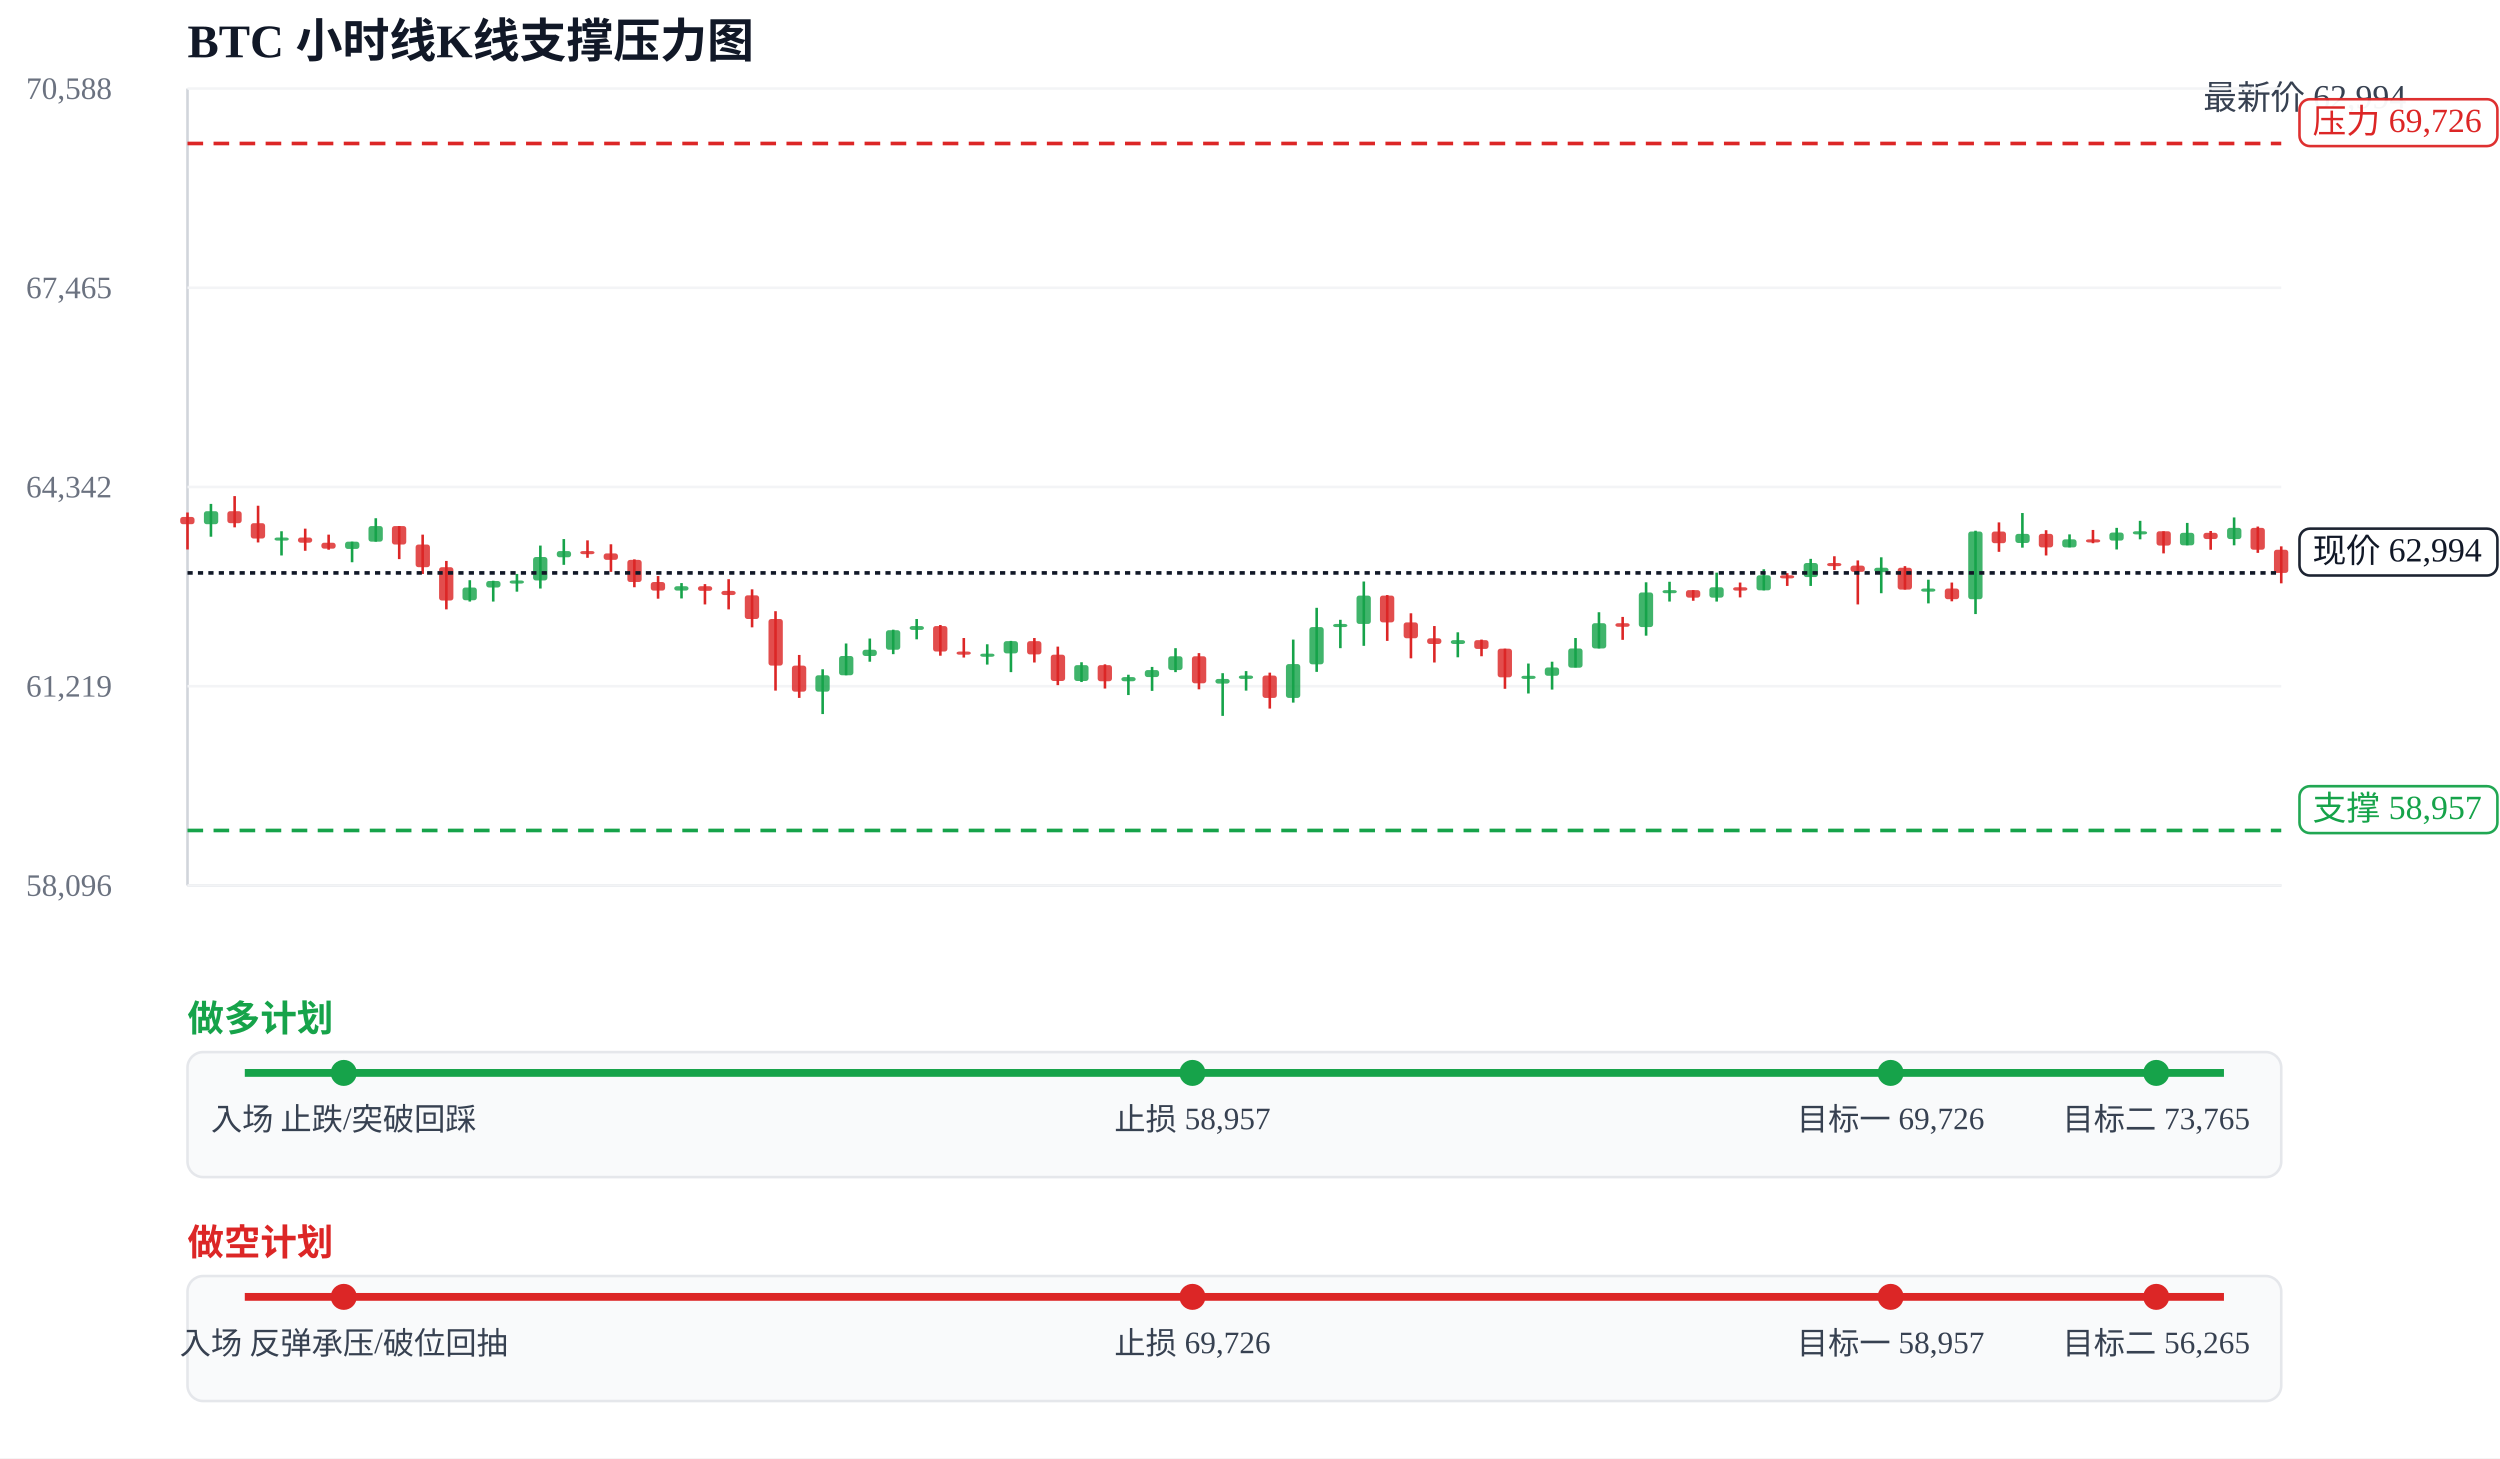
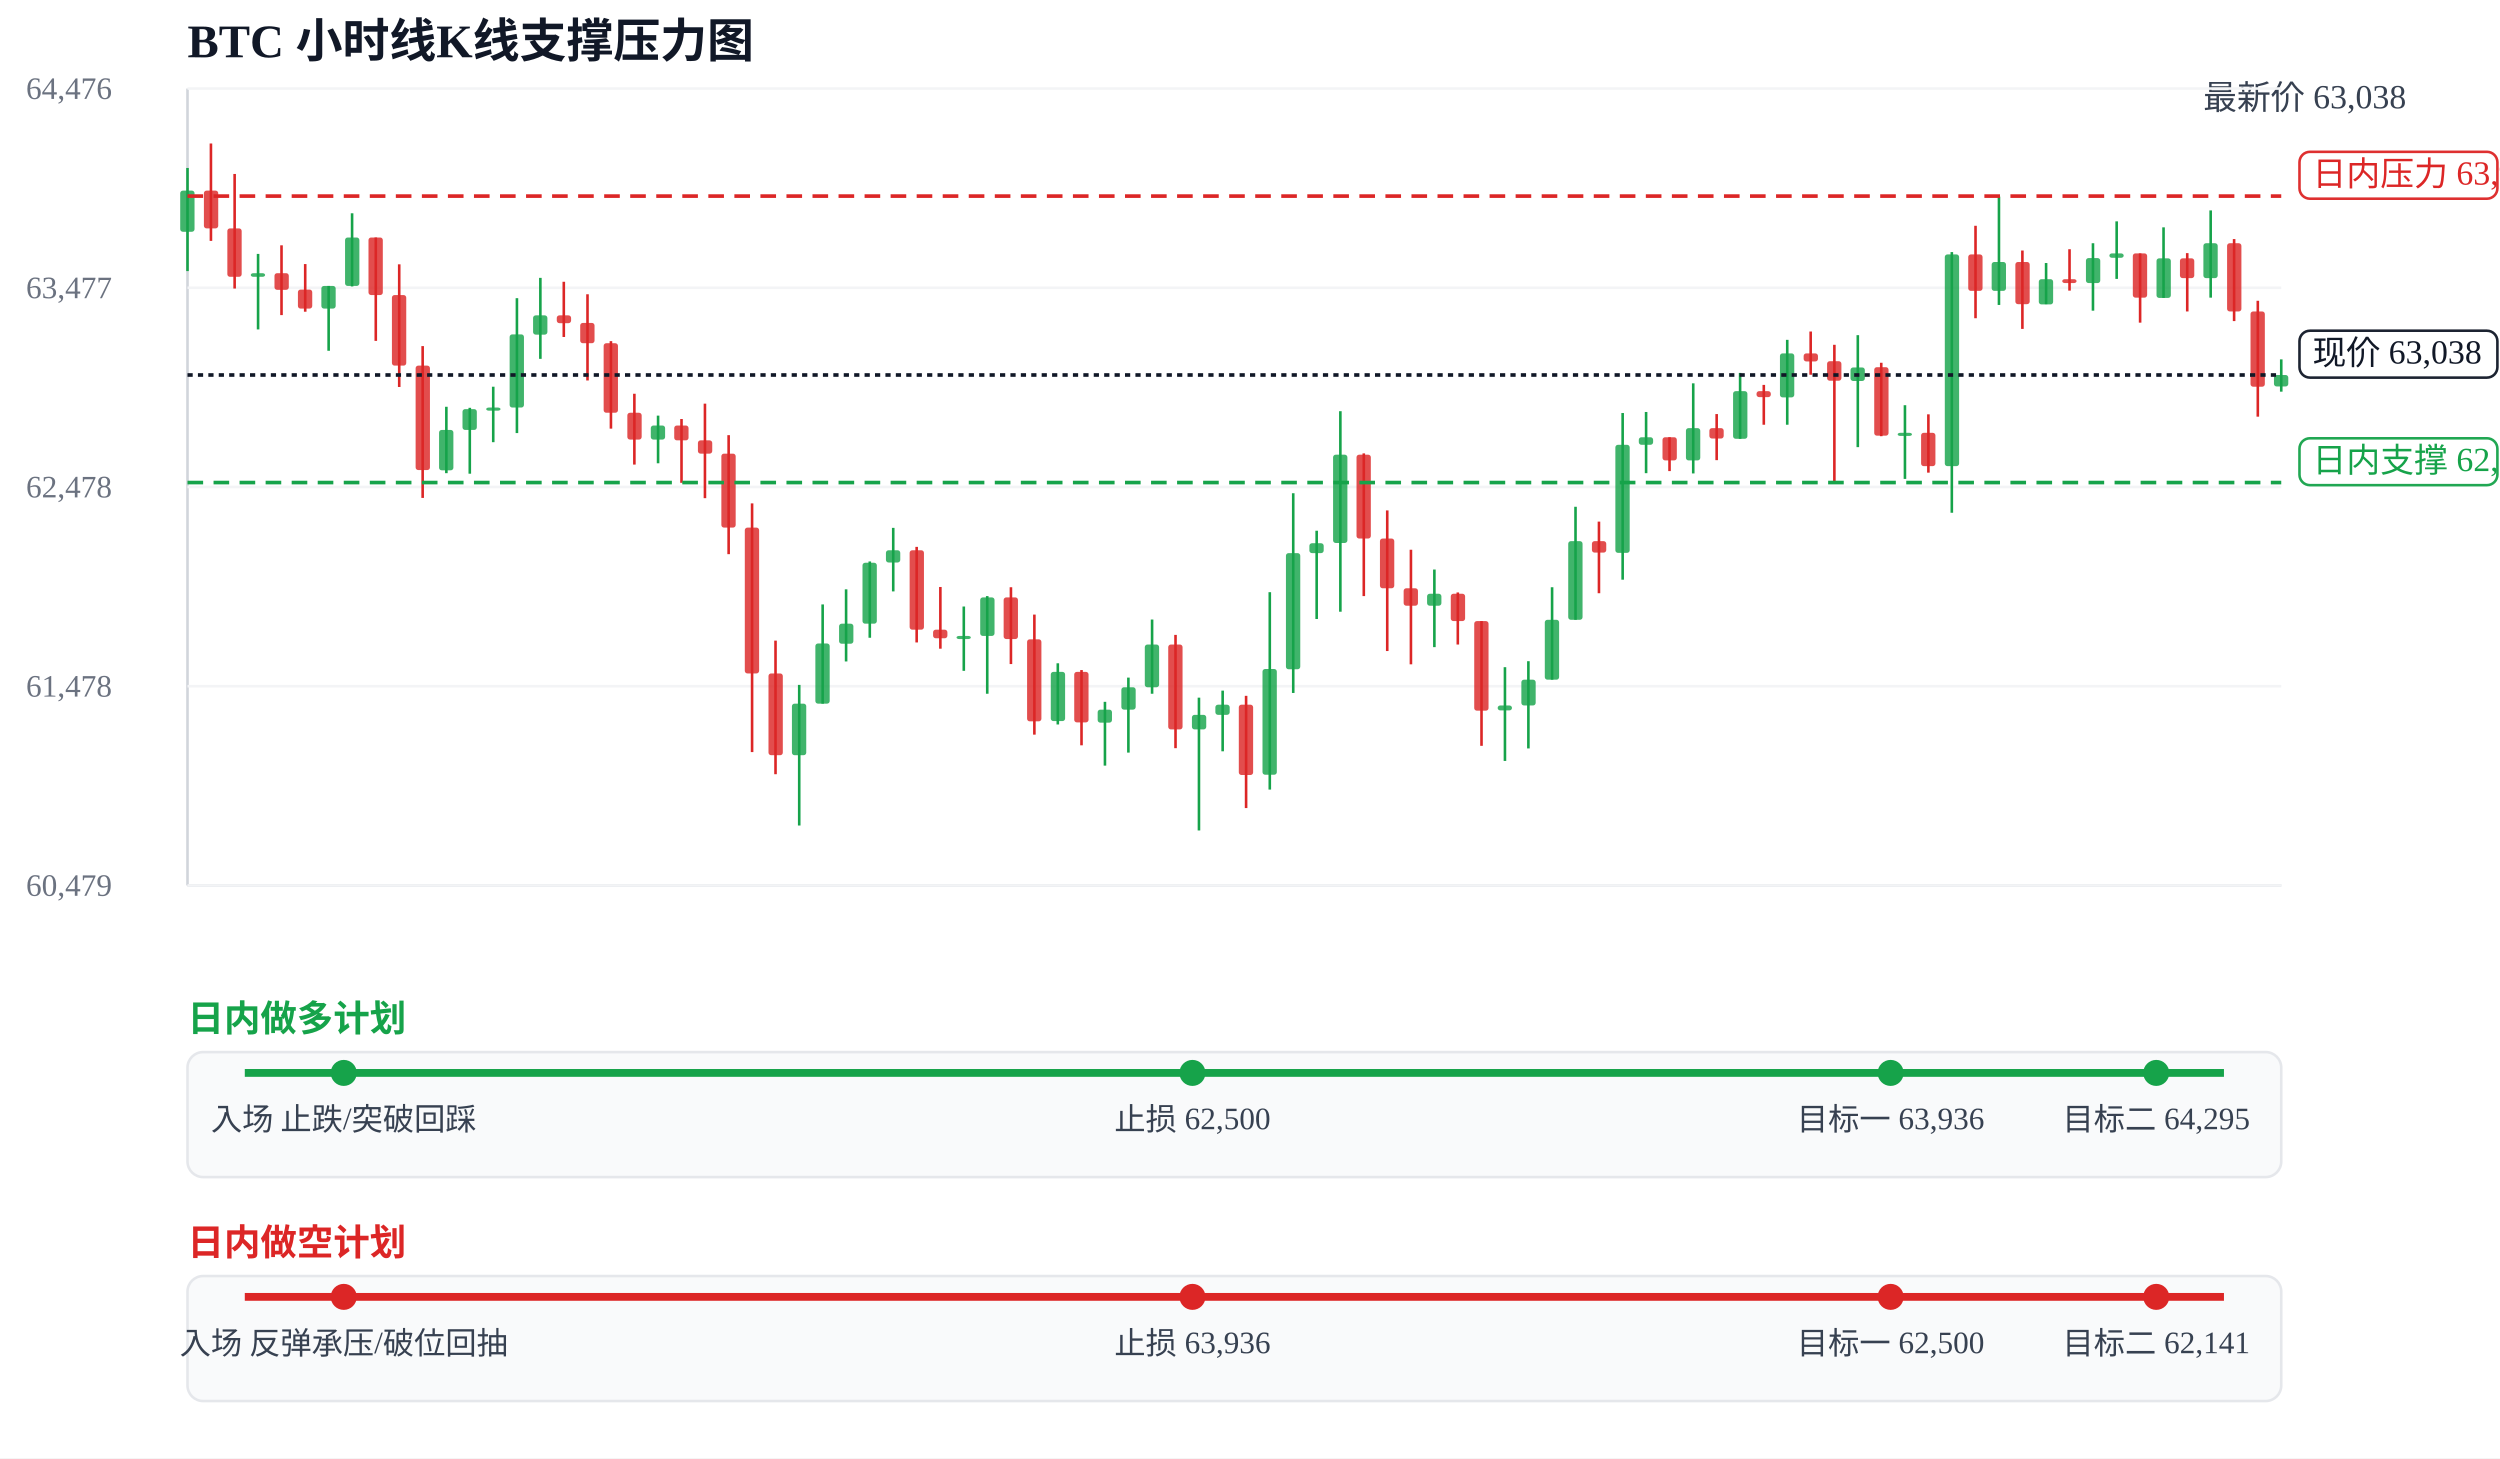
<svg xmlns="http://www.w3.org/2000/svg" width="960" height="560" viewBox="0 0 960 560">
  <rect width="100%" height="100%" fill="#ffffff" />
  <text x="72" y="22" fill="#111827" font-size="18" font-weight="700">BTC 小时线K线支撑压力图</text>
-   <text x="846" y="42" fill="#374151" font-size="13">最新价 62,994</text>
+   <text x="846" y="42" fill="#374151" font-size="13">最新价 63,038</text>
  <line x1="72" y1="34" x2="72" y2="340" stroke="#d1d5db" />
  <line x1="72" y1="340" x2="876" y2="340" stroke="#d1d5db" />
  <line x1="72" y1="340.0" x2="876" y2="340.0" stroke="#f3f4f6" />
-   <text x="10" y="344.0" fill="#6b7280" font-size="12">58,096</text>
+   <text x="10" y="344.0" fill="#6b7280" font-size="12">60,479</text>
  <line x1="72" y1="263.5" x2="876" y2="263.5" stroke="#f3f4f6" />
-   <text x="10" y="267.5" fill="#6b7280" font-size="12">61,219</text>
+   <text x="10" y="267.5" fill="#6b7280" font-size="12">61,478</text>
  <line x1="72" y1="187.0" x2="876" y2="187.0" stroke="#f3f4f6" />
-   <text x="10" y="191.0" fill="#6b7280" font-size="12">64,342</text>
+   <text x="10" y="191.0" fill="#6b7280" font-size="12">62,478</text>
  <line x1="72" y1="110.5" x2="876" y2="110.5" stroke="#f3f4f6" />
-   <text x="10" y="114.5" fill="#6b7280" font-size="12">67,465</text>
+   <text x="10" y="114.5" fill="#6b7280" font-size="12">63,477</text>
  <line x1="72" y1="34.0" x2="876" y2="34.0" stroke="#f3f4f6" />
-   <text x="10" y="38.0" fill="#6b7280" font-size="12">70,588</text>
-   <line x1="72.0" y1="196.8" x2="72.0" y2="211.0" stroke="#dc2626" stroke-width="1" />
-   <rect x="69.2" y="198.5" width="5.5" height="2.8" fill="#dc2626" opacity="0.82" rx="1" />
-   <line x1="81.0" y1="193.5" x2="81.0" y2="206.1" stroke="#16a34a" stroke-width="1" />
-   <rect x="78.3" y="196.3" width="5.5" height="5.0" fill="#16a34a" opacity="0.82" rx="1" />
-   <line x1="90.1" y1="190.5" x2="90.1" y2="202.5" stroke="#dc2626" stroke-width="1" />
-   <rect x="87.3" y="196.3" width="5.5" height="4.6" fill="#dc2626" opacity="0.82" rx="1" />
-   <line x1="99.1" y1="194.2" x2="99.1" y2="208.3" stroke="#dc2626" stroke-width="1" />
-   <rect x="96.3" y="200.9" width="5.5" height="5.9" fill="#dc2626" opacity="0.82" rx="1" />
-   <line x1="108.1" y1="204.0" x2="108.1" y2="213.3" stroke="#16a34a" stroke-width="1" />
-   <rect x="105.4" y="206.4" width="5.5" height="1.2" fill="#16a34a" opacity="0.82" rx="1" />
-   <line x1="117.2" y1="203.0" x2="117.2" y2="211.5" stroke="#dc2626" stroke-width="1" />
-   <rect x="114.4" y="206.4" width="5.5" height="2.0" fill="#dc2626" opacity="0.82" rx="1" />
-   <line x1="126.2" y1="205.3" x2="126.2" y2="211.1" stroke="#dc2626" stroke-width="1" />
-   <rect x="123.4" y="208.4" width="5.5" height="2.3" fill="#dc2626" opacity="0.82" rx="1" />
-   <line x1="135.2" y1="208.0" x2="135.2" y2="215.9" stroke="#16a34a" stroke-width="1" />
-   <rect x="132.5" y="208.0" width="5.5" height="2.8" fill="#16a34a" opacity="0.82" rx="1" />
-   <line x1="144.3" y1="199.0" x2="144.3" y2="208.0" stroke="#16a34a" stroke-width="1" />
-   <rect x="141.5" y="202.0" width="5.5" height="6.0" fill="#16a34a" opacity="0.82" rx="1" />
-   <line x1="153.3" y1="202.0" x2="153.3" y2="214.7" stroke="#dc2626" stroke-width="1" />
-   <rect x="150.5" y="202.0" width="5.5" height="7.1" fill="#dc2626" opacity="0.82" rx="1" />
-   <line x1="162.3" y1="205.3" x2="162.3" y2="220.4" stroke="#dc2626" stroke-width="1" />
-   <rect x="159.6" y="209.1" width="5.5" height="8.7" fill="#dc2626" opacity="0.82" rx="1" />
-   <line x1="171.4" y1="215.4" x2="171.4" y2="234.0" stroke="#dc2626" stroke-width="1" />
-   <rect x="168.6" y="217.8" width="5.5" height="12.8" fill="#dc2626" opacity="0.82" rx="1" />
-   <line x1="180.4" y1="222.8" x2="180.4" y2="231.0" stroke="#16a34a" stroke-width="1" />
-   <rect x="177.6" y="225.6" width="5.5" height="4.9" fill="#16a34a" opacity="0.82" rx="1" />
-   <line x1="189.4" y1="223.0" x2="189.4" y2="231.0" stroke="#16a34a" stroke-width="1" />
-   <rect x="186.7" y="223.1" width="5.5" height="2.5" fill="#16a34a" opacity="0.82" rx="1" />
-   <line x1="198.5" y1="220.4" x2="198.5" y2="227.2" stroke="#16a34a" stroke-width="1" />
-   <rect x="195.7" y="222.9" width="5.5" height="1.2" fill="#16a34a" opacity="0.82" rx="1" />
-   <line x1="207.5" y1="209.5" x2="207.5" y2="226.0" stroke="#16a34a" stroke-width="1" />
-   <rect x="204.7" y="213.9" width="5.5" height="9.0" fill="#16a34a" opacity="0.82" rx="1" />
-   <line x1="216.5" y1="207.0" x2="216.5" y2="216.9" stroke="#16a34a" stroke-width="1" />
-   <rect x="213.8" y="211.6" width="5.5" height="2.4" fill="#16a34a" opacity="0.82" rx="1" />
-   <line x1="225.6" y1="207.5" x2="225.6" y2="214.2" stroke="#dc2626" stroke-width="1" />
-   <rect x="222.8" y="211.6" width="5.5" height="1.2" fill="#dc2626" opacity="0.82" rx="1" />
-   <line x1="234.6" y1="209.0" x2="234.6" y2="219.6" stroke="#dc2626" stroke-width="1" />
-   <rect x="231.8" y="212.5" width="5.5" height="2.5" fill="#dc2626" opacity="0.82" rx="1" />
-   <line x1="243.6" y1="214.8" x2="243.6" y2="225.5" stroke="#dc2626" stroke-width="1" />
-   <rect x="240.9" y="215.0" width="5.5" height="8.5" fill="#dc2626" opacity="0.82" rx="1" />
-   <line x1="252.7" y1="221.2" x2="252.7" y2="229.9" stroke="#dc2626" stroke-width="1" />
-   <rect x="249.9" y="223.5" width="5.5" height="3.3" fill="#dc2626" opacity="0.82" rx="1" />
-   <line x1="261.7" y1="223.9" x2="261.7" y2="229.8" stroke="#16a34a" stroke-width="1" />
-   <rect x="258.9" y="225.1" width="5.5" height="1.7" fill="#16a34a" opacity="0.82" rx="1" />
-   <line x1="270.7" y1="224.3" x2="270.7" y2="232.1" stroke="#dc2626" stroke-width="1" />
-   <rect x="268.0" y="225.1" width="5.5" height="1.8" fill="#dc2626" opacity="0.82" rx="1" />
-   <line x1="279.8" y1="222.4" x2="279.8" y2="234.0" stroke="#dc2626" stroke-width="1" />
-   <rect x="277.0" y="226.9" width="5.5" height="1.6" fill="#dc2626" opacity="0.82" rx="1" />
-   <line x1="288.8" y1="226.3" x2="288.8" y2="240.9" stroke="#dc2626" stroke-width="1" />
-   <rect x="286.0" y="228.6" width="5.5" height="9.1" fill="#dc2626" opacity="0.82" rx="1" />
-   <line x1="297.8" y1="234.7" x2="297.8" y2="265.2" stroke="#dc2626" stroke-width="1" />
-   <rect x="295.1" y="237.7" width="5.5" height="17.9" fill="#dc2626" opacity="0.82" rx="1" />
-   <line x1="306.9" y1="251.5" x2="306.9" y2="268.0" stroke="#dc2626" stroke-width="1" />
-   <rect x="304.1" y="255.6" width="5.5" height="10.0" fill="#dc2626" opacity="0.82" rx="1" />
-   <line x1="315.9" y1="257.0" x2="315.9" y2="274.2" stroke="#16a34a" stroke-width="1" />
-   <rect x="313.1" y="259.3" width="5.5" height="6.3" fill="#16a34a" opacity="0.82" rx="1" />
-   <line x1="324.9" y1="247.1" x2="324.9" y2="259.3" stroke="#16a34a" stroke-width="1" />
-   <rect x="322.2" y="251.9" width="5.5" height="7.4" fill="#16a34a" opacity="0.82" rx="1" />
-   <line x1="334.0" y1="245.2" x2="334.0" y2="254.1" stroke="#16a34a" stroke-width="1" />
-   <rect x="331.2" y="249.5" width="5.5" height="2.4" fill="#16a34a" opacity="0.82" rx="1" />
-   <line x1="343.0" y1="241.8" x2="343.0" y2="251.2" stroke="#16a34a" stroke-width="1" />
-   <rect x="340.2" y="242.0" width="5.5" height="7.5" fill="#16a34a" opacity="0.82" rx="1" />
-   <line x1="352.0" y1="237.7" x2="352.0" y2="245.5" stroke="#16a34a" stroke-width="1" />
-   <rect x="349.3" y="240.4" width="5.5" height="1.5" fill="#16a34a" opacity="0.82" rx="1" />
-   <line x1="361.1" y1="240.0" x2="361.1" y2="251.8" stroke="#dc2626" stroke-width="1" />
-   <rect x="358.3" y="240.4" width="5.5" height="9.8" fill="#dc2626" opacity="0.82" rx="1" />
-   <line x1="370.1" y1="245.0" x2="370.1" y2="252.5" stroke="#dc2626" stroke-width="1" />
-   <rect x="367.3" y="250.2" width="5.5" height="1.2" fill="#dc2626" opacity="0.82" rx="1" />
-   <line x1="379.1" y1="247.4" x2="379.1" y2="255.2" stroke="#16a34a" stroke-width="1" />
-   <rect x="376.4" y="251.0" width="5.5" height="1.2" fill="#16a34a" opacity="0.82" rx="1" />
-   <line x1="388.2" y1="246.1" x2="388.2" y2="258.1" stroke="#16a34a" stroke-width="1" />
-   <rect x="385.4" y="246.2" width="5.5" height="4.7" fill="#16a34a" opacity="0.82" rx="1" />
-   <line x1="397.2" y1="245.0" x2="397.2" y2="254.4" stroke="#dc2626" stroke-width="1" />
-   <rect x="394.4" y="246.2" width="5.5" height="5.1" fill="#dc2626" opacity="0.82" rx="1" />
-   <line x1="406.2" y1="248.3" x2="406.2" y2="263.1" stroke="#dc2626" stroke-width="1" />
-   <rect x="403.5" y="251.4" width="5.5" height="10.1" fill="#dc2626" opacity="0.82" rx="1" />
-   <line x1="415.3" y1="254.3" x2="415.3" y2="261.9" stroke="#16a34a" stroke-width="1" />
-   <rect x="412.5" y="255.4" width="5.5" height="6.1" fill="#16a34a" opacity="0.82" rx="1" />
-   <line x1="424.3" y1="255.1" x2="424.3" y2="264.4" stroke="#dc2626" stroke-width="1" />
-   <rect x="421.5" y="255.4" width="5.5" height="6.2" fill="#dc2626" opacity="0.82" rx="1" />
-   <line x1="433.3" y1="259.1" x2="433.3" y2="266.9" stroke="#16a34a" stroke-width="1" />
-   <rect x="430.6" y="260.0" width="5.5" height="1.6" fill="#16a34a" opacity="0.82" rx="1" />
-   <line x1="442.4" y1="256.1" x2="442.4" y2="265.3" stroke="#16a34a" stroke-width="1" />
-   <rect x="439.6" y="257.3" width="5.5" height="2.7" fill="#16a34a" opacity="0.82" rx="1" />
-   <line x1="451.4" y1="248.9" x2="451.4" y2="258.1" stroke="#16a34a" stroke-width="1" />
-   <rect x="448.6" y="252.0" width="5.5" height="5.3" fill="#16a34a" opacity="0.82" rx="1" />
-   <line x1="460.4" y1="250.8" x2="460.4" y2="264.7" stroke="#dc2626" stroke-width="1" />
-   <rect x="457.7" y="252.0" width="5.5" height="10.4" fill="#dc2626" opacity="0.82" rx="1" />
-   <line x1="469.5" y1="258.5" x2="469.5" y2="274.9" stroke="#16a34a" stroke-width="1" />
-   <rect x="466.7" y="260.7" width="5.5" height="1.8" fill="#16a34a" opacity="0.82" rx="1" />
-   <line x1="478.5" y1="257.7" x2="478.5" y2="265.2" stroke="#16a34a" stroke-width="1" />
-   <rect x="475.7" y="259.4" width="5.5" height="1.3" fill="#16a34a" opacity="0.82" rx="1" />
-   <line x1="487.6" y1="258.3" x2="487.6" y2="272.1" stroke="#dc2626" stroke-width="1" />
-   <rect x="484.8" y="259.4" width="5.5" height="8.6" fill="#dc2626" opacity="0.82" rx="1" />
-   <line x1="496.6" y1="245.6" x2="496.6" y2="269.8" stroke="#16a34a" stroke-width="1" />
-   <rect x="493.8" y="255.0" width="5.5" height="13.0" fill="#16a34a" opacity="0.82" rx="1" />
-   <line x1="505.6" y1="233.4" x2="505.6" y2="258.0" stroke="#16a34a" stroke-width="1" />
-   <rect x="502.8" y="240.8" width="5.5" height="14.3" fill="#16a34a" opacity="0.82" rx="1" />
-   <line x1="514.7" y1="238.0" x2="514.7" y2="248.9" stroke="#16a34a" stroke-width="1" />
-   <rect x="511.9" y="239.6" width="5.5" height="1.2" fill="#16a34a" opacity="0.82" rx="1" />
-   <line x1="523.7" y1="223.3" x2="523.7" y2="248.0" stroke="#16a34a" stroke-width="1" />
-   <rect x="520.9" y="228.7" width="5.5" height="10.9" fill="#16a34a" opacity="0.82" rx="1" />
-   <line x1="532.7" y1="228.5" x2="532.7" y2="246.1" stroke="#dc2626" stroke-width="1" />
-   <rect x="529.9" y="228.7" width="5.5" height="10.3" fill="#dc2626" opacity="0.82" rx="1" />
-   <line x1="541.8" y1="235.5" x2="541.8" y2="252.8" stroke="#dc2626" stroke-width="1" />
-   <rect x="539.0" y="239.0" width="5.5" height="6.1" fill="#dc2626" opacity="0.82" rx="1" />
-   <line x1="550.8" y1="240.4" x2="550.8" y2="254.4" stroke="#dc2626" stroke-width="1" />
-   <rect x="548.0" y="245.1" width="5.5" height="2.2" fill="#dc2626" opacity="0.82" rx="1" />
-   <line x1="559.8" y1="242.8" x2="559.8" y2="252.4" stroke="#16a34a" stroke-width="1" />
-   <rect x="557.1" y="245.8" width="5.5" height="1.5" fill="#16a34a" opacity="0.82" rx="1" />
-   <line x1="568.9" y1="245.6" x2="568.9" y2="252.0" stroke="#dc2626" stroke-width="1" />
-   <rect x="566.1" y="245.8" width="5.5" height="3.4" fill="#dc2626" opacity="0.82" rx="1" />
-   <line x1="577.9" y1="249.1" x2="577.9" y2="264.5" stroke="#dc2626" stroke-width="1" />
-   <rect x="575.1" y="249.1" width="5.5" height="11.0" fill="#dc2626" opacity="0.82" rx="1" />
-   <line x1="586.9" y1="254.8" x2="586.9" y2="266.3" stroke="#16a34a" stroke-width="1" />
-   <rect x="584.2" y="259.5" width="5.5" height="1.2" fill="#16a34a" opacity="0.82" rx="1" />
-   <line x1="596.0" y1="254.1" x2="596.0" y2="264.8" stroke="#16a34a" stroke-width="1" />
-   <rect x="593.2" y="256.3" width="5.5" height="3.2" fill="#16a34a" opacity="0.82" rx="1" />
-   <line x1="605.0" y1="245.0" x2="605.0" y2="256.3" stroke="#16a34a" stroke-width="1" />
-   <rect x="602.2" y="249.0" width="5.5" height="7.4" fill="#16a34a" opacity="0.82" rx="1" />
-   <line x1="614.0" y1="235.1" x2="614.0" y2="249.0" stroke="#16a34a" stroke-width="1" />
-   <rect x="611.3" y="239.3" width="5.5" height="9.7" fill="#16a34a" opacity="0.82" rx="1" />
-   <line x1="623.1" y1="236.9" x2="623.1" y2="245.7" stroke="#dc2626" stroke-width="1" />
-   <rect x="620.3" y="239.3" width="5.5" height="1.4" fill="#dc2626" opacity="0.82" rx="1" />
-   <line x1="632.1" y1="223.6" x2="632.1" y2="244.1" stroke="#16a34a" stroke-width="1" />
-   <rect x="629.3" y="227.5" width="5.5" height="13.3" fill="#16a34a" opacity="0.82" rx="1" />
-   <line x1="641.1" y1="223.4" x2="641.1" y2="231.0" stroke="#16a34a" stroke-width="1" />
-   <rect x="638.4" y="226.6" width="5.5" height="1.2" fill="#16a34a" opacity="0.82" rx="1" />
-   <line x1="650.2" y1="226.6" x2="650.2" y2="230.7" stroke="#dc2626" stroke-width="1" />
-   <rect x="647.4" y="226.6" width="5.5" height="2.9" fill="#dc2626" opacity="0.82" rx="1" />
-   <line x1="659.2" y1="219.9" x2="659.2" y2="231.0" stroke="#16a34a" stroke-width="1" />
-   <rect x="656.4" y="225.5" width="5.5" height="4.0" fill="#16a34a" opacity="0.82" rx="1" />
-   <line x1="668.2" y1="223.7" x2="668.2" y2="229.4" stroke="#dc2626" stroke-width="1" />
-   <rect x="665.5" y="225.5" width="5.5" height="1.3" fill="#dc2626" opacity="0.82" rx="1" />
-   <line x1="677.3" y1="218.6" x2="677.3" y2="226.7" stroke="#16a34a" stroke-width="1" />
-   <rect x="674.5" y="220.9" width="5.5" height="5.8" fill="#16a34a" opacity="0.82" rx="1" />
-   <line x1="686.3" y1="220.1" x2="686.3" y2="225.0" stroke="#dc2626" stroke-width="1" />
-   <rect x="683.5" y="220.9" width="5.5" height="1.2" fill="#dc2626" opacity="0.82" rx="1" />
-   <line x1="695.3" y1="214.6" x2="695.3" y2="225.0" stroke="#16a34a" stroke-width="1" />
-   <rect x="692.6" y="216.2" width="5.5" height="5.4" fill="#16a34a" opacity="0.82" rx="1" />
-   <line x1="704.4" y1="213.6" x2="704.4" y2="218.9" stroke="#dc2626" stroke-width="1" />
-   <rect x="701.6" y="216.2" width="5.5" height="1.2" fill="#dc2626" opacity="0.82" rx="1" />
-   <line x1="713.4" y1="215.2" x2="713.4" y2="232.1" stroke="#dc2626" stroke-width="1" />
-   <rect x="710.6" y="217.2" width="5.5" height="2.4" fill="#dc2626" opacity="0.82" rx="1" />
-   <line x1="722.4" y1="214.0" x2="722.4" y2="227.8" stroke="#16a34a" stroke-width="1" />
-   <rect x="719.7" y="218.0" width="5.5" height="1.7" fill="#16a34a" opacity="0.82" rx="1" />
-   <line x1="731.5" y1="217.4" x2="731.5" y2="226.4" stroke="#dc2626" stroke-width="1" />
-   <rect x="728.7" y="218.0" width="5.5" height="8.4" fill="#dc2626" opacity="0.82" rx="1" />
-   <line x1="740.5" y1="222.6" x2="740.5" y2="231.7" stroke="#16a34a" stroke-width="1" />
-   <rect x="737.7" y="226.0" width="5.5" height="1.2" fill="#16a34a" opacity="0.82" rx="1" />
-   <line x1="749.5" y1="223.7" x2="749.5" y2="230.9" stroke="#dc2626" stroke-width="1" />
-   <rect x="746.8" y="226.0" width="5.5" height="4.1" fill="#dc2626" opacity="0.82" rx="1" />
-   <line x1="758.6" y1="203.8" x2="758.6" y2="235.8" stroke="#16a34a" stroke-width="1" />
-   <rect x="755.8" y="204.1" width="5.5" height="26.0" fill="#16a34a" opacity="0.82" rx="1" />
-   <line x1="767.6" y1="200.6" x2="767.6" y2="211.9" stroke="#dc2626" stroke-width="1" />
-   <rect x="764.8" y="204.1" width="5.5" height="4.5" fill="#dc2626" opacity="0.82" rx="1" />
-   <line x1="776.6" y1="197.0" x2="776.6" y2="210.3" stroke="#16a34a" stroke-width="1" />
-   <rect x="773.9" y="205.0" width="5.5" height="3.5" fill="#16a34a" opacity="0.82" rx="1" />
-   <line x1="785.7" y1="203.6" x2="785.7" y2="213.3" stroke="#dc2626" stroke-width="1" />
-   <rect x="782.9" y="205.0" width="5.5" height="5.2" fill="#dc2626" opacity="0.82" rx="1" />
-   <line x1="794.7" y1="205.2" x2="794.7" y2="210.2" stroke="#16a34a" stroke-width="1" />
-   <rect x="791.9" y="207.1" width="5.5" height="3.1" fill="#16a34a" opacity="0.82" rx="1" />
-   <line x1="803.7" y1="203.5" x2="803.7" y2="208.6" stroke="#dc2626" stroke-width="1" />
-   <rect x="801.0" y="207.1" width="5.5" height="1.2" fill="#dc2626" opacity="0.82" rx="1" />
-   <line x1="812.8" y1="202.7" x2="812.8" y2="211.0" stroke="#16a34a" stroke-width="1" />
-   <rect x="810.0" y="204.5" width="5.5" height="3.1" fill="#16a34a" opacity="0.82" rx="1" />
-   <line x1="821.8" y1="200.0" x2="821.8" y2="207.1" stroke="#16a34a" stroke-width="1" />
-   <rect x="819.0" y="204.0" width="5.5" height="1.2" fill="#16a34a" opacity="0.82" rx="1" />
-   <line x1="830.8" y1="204.0" x2="830.8" y2="212.5" stroke="#dc2626" stroke-width="1" />
-   <rect x="828.1" y="204.0" width="5.5" height="5.5" fill="#dc2626" opacity="0.82" rx="1" />
-   <line x1="839.9" y1="200.8" x2="839.9" y2="209.4" stroke="#16a34a" stroke-width="1" />
-   <rect x="837.1" y="204.6" width="5.5" height="4.8" fill="#16a34a" opacity="0.82" rx="1" />
-   <line x1="848.9" y1="203.9" x2="848.9" y2="211.1" stroke="#dc2626" stroke-width="1" />
-   <rect x="846.1" y="204.6" width="5.5" height="2.4" fill="#dc2626" opacity="0.82" rx="1" />
-   <line x1="857.9" y1="198.7" x2="857.9" y2="209.4" stroke="#16a34a" stroke-width="1" />
-   <rect x="855.2" y="202.7" width="5.5" height="4.3" fill="#16a34a" opacity="0.82" rx="1" />
-   <line x1="867.0" y1="202.2" x2="867.0" y2="212.3" stroke="#dc2626" stroke-width="1" />
-   <rect x="864.2" y="202.7" width="5.5" height="8.4" fill="#dc2626" opacity="0.82" rx="1" />
-   <line x1="876.0" y1="209.8" x2="876.0" y2="224.0" stroke="#dc2626" stroke-width="1" />
-   <rect x="873.2" y="211.1" width="5.5" height="8.9" fill="#dc2626" opacity="0.82" rx="1" />
-   <line x1="72" y1="318.9" x2="876" y2="318.9" stroke="#16a34a" stroke-width="1.4" stroke-dasharray="6 4" />
-   <rect x="883" y="301.9" width="76" height="18" rx="4" fill="#ffffff" stroke="#16a34a" opacity="0.95" />
-   <text x="888" y="314.9" fill="#16a34a" font-size="13">支撑 58,957</text>
-   <line x1="72" y1="55.1" x2="876" y2="55.1" stroke="#dc2626" stroke-width="1.4" stroke-dasharray="6 4" />
-   <rect x="883" y="38.1" width="76" height="18" rx="4" fill="#ffffff" stroke="#dc2626" opacity="0.95" />
-   <text x="888" y="51.1" fill="#dc2626" font-size="13">压力 69,726</text>
-   <line x1="72" y1="220.0" x2="876" y2="220.0" stroke="#111827" stroke-width="1.4" stroke-dasharray="2 2" />
-   <rect x="883" y="203.0" width="76" height="18" rx="4" fill="#ffffff" stroke="#111827" opacity="0.95" />
-   <text x="888" y="216.0" fill="#111827" font-size="13">现价 62,994</text>
-   <text x="72" y="396" fill="#16a34a" font-size="14" font-weight="700">做多计划</text>
+   <text x="10" y="38.0" fill="#6b7280" font-size="12">64,476</text>
+   <line x1="72.0" y1="64.5" x2="72.0" y2="104.1" stroke="#16a34a" stroke-width="1" />
+   <rect x="69.2" y="73.2" width="5.5" height="15.8" fill="#16a34a" opacity="0.82" rx="1" />
+   <line x1="81.0" y1="55.1" x2="81.0" y2="92.5" stroke="#dc2626" stroke-width="1" />
+   <rect x="78.3" y="73.2" width="5.5" height="14.5" fill="#dc2626" opacity="0.82" rx="1" />
+   <line x1="90.1" y1="66.8" x2="90.1" y2="110.8" stroke="#dc2626" stroke-width="1" />
+   <rect x="87.3" y="87.7" width="5.5" height="18.6" fill="#dc2626" opacity="0.82" rx="1" />
+   <line x1="99.1" y1="97.5" x2="99.1" y2="126.5" stroke="#16a34a" stroke-width="1" />
+   <rect x="96.3" y="104.9" width="5.5" height="1.4" fill="#16a34a" opacity="0.82" rx="1" />
+   <line x1="108.1" y1="94.2" x2="108.1" y2="121.0" stroke="#dc2626" stroke-width="1" />
+   <rect x="105.4" y="104.9" width="5.5" height="6.4" fill="#dc2626" opacity="0.82" rx="1" />
+   <line x1="117.2" y1="101.4" x2="117.2" y2="119.7" stroke="#dc2626" stroke-width="1" />
+   <rect x="114.4" y="111.2" width="5.5" height="7.3" fill="#dc2626" opacity="0.82" rx="1" />
+   <line x1="126.2" y1="109.8" x2="126.2" y2="134.7" stroke="#16a34a" stroke-width="1" />
+   <rect x="123.4" y="109.8" width="5.5" height="8.7" fill="#16a34a" opacity="0.82" rx="1" />
+   <line x1="135.2" y1="81.9" x2="135.2" y2="110.0" stroke="#16a34a" stroke-width="1" />
+   <rect x="132.5" y="91.2" width="5.5" height="18.6" fill="#16a34a" opacity="0.82" rx="1" />
+   <line x1="144.3" y1="91.2" x2="144.3" y2="130.9" stroke="#dc2626" stroke-width="1" />
+   <rect x="141.5" y="91.2" width="5.5" height="22.1" fill="#dc2626" opacity="0.82" rx="1" />
+   <line x1="153.3" y1="101.5" x2="153.3" y2="148.6" stroke="#dc2626" stroke-width="1" />
+   <rect x="150.5" y="113.3" width="5.5" height="27.1" fill="#dc2626" opacity="0.82" rx="1" />
+   <line x1="162.3" y1="132.9" x2="162.3" y2="191.2" stroke="#dc2626" stroke-width="1" />
+   <rect x="159.6" y="140.4" width="5.5" height="40.1" fill="#dc2626" opacity="0.82" rx="1" />
+   <line x1="171.4" y1="156.2" x2="171.4" y2="181.7" stroke="#16a34a" stroke-width="1" />
+   <rect x="168.6" y="165.1" width="5.5" height="15.5" fill="#16a34a" opacity="0.82" rx="1" />
+   <line x1="180.4" y1="156.6" x2="180.4" y2="181.9" stroke="#16a34a" stroke-width="1" />
+   <rect x="177.6" y="157.1" width="5.5" height="8.0" fill="#16a34a" opacity="0.82" rx="1" />
+   <line x1="189.4" y1="148.5" x2="189.4" y2="169.8" stroke="#16a34a" stroke-width="1" />
+   <rect x="186.7" y="156.5" width="5.5" height="1.2" fill="#16a34a" opacity="0.82" rx="1" />
+   <line x1="198.5" y1="114.5" x2="198.5" y2="166.3" stroke="#16a34a" stroke-width="1" />
+   <rect x="195.7" y="128.4" width="5.5" height="28.1" fill="#16a34a" opacity="0.82" rx="1" />
+   <line x1="207.5" y1="106.7" x2="207.5" y2="137.8" stroke="#16a34a" stroke-width="1" />
+   <rect x="204.7" y="121.1" width="5.5" height="7.4" fill="#16a34a" opacity="0.82" rx="1" />
+   <line x1="216.5" y1="108.2" x2="216.5" y2="129.4" stroke="#dc2626" stroke-width="1" />
+   <rect x="213.8" y="121.1" width="5.5" height="3.0" fill="#dc2626" opacity="0.82" rx="1" />
+   <line x1="225.6" y1="113.0" x2="225.6" y2="146.1" stroke="#dc2626" stroke-width="1" />
+   <rect x="222.8" y="124.0" width="5.5" height="7.8" fill="#dc2626" opacity="0.82" rx="1" />
+   <line x1="234.6" y1="131.0" x2="234.6" y2="164.6" stroke="#dc2626" stroke-width="1" />
+   <rect x="231.8" y="131.8" width="5.5" height="26.7" fill="#dc2626" opacity="0.82" rx="1" />
+   <line x1="243.6" y1="151.2" x2="243.6" y2="178.4" stroke="#dc2626" stroke-width="1" />
+   <rect x="240.9" y="158.5" width="5.5" height="10.3" fill="#dc2626" opacity="0.82" rx="1" />
+   <line x1="252.7" y1="159.6" x2="252.7" y2="177.9" stroke="#16a34a" stroke-width="1" />
+   <rect x="249.9" y="163.4" width="5.5" height="5.4" fill="#16a34a" opacity="0.82" rx="1" />
+   <line x1="261.7" y1="160.9" x2="261.7" y2="185.4" stroke="#dc2626" stroke-width="1" />
+   <rect x="258.9" y="163.4" width="5.5" height="5.7" fill="#dc2626" opacity="0.82" rx="1" />
+   <line x1="270.7" y1="155.0" x2="270.7" y2="191.3" stroke="#dc2626" stroke-width="1" />
+   <rect x="268.0" y="169.1" width="5.5" height="5.1" fill="#dc2626" opacity="0.82" rx="1" />
+   <line x1="279.8" y1="167.1" x2="279.8" y2="212.8" stroke="#dc2626" stroke-width="1" />
+   <rect x="277.0" y="174.2" width="5.5" height="28.4" fill="#dc2626" opacity="0.82" rx="1" />
+   <line x1="288.8" y1="193.3" x2="288.8" y2="288.8" stroke="#dc2626" stroke-width="1" />
+   <rect x="286.0" y="202.6" width="5.5" height="56.0" fill="#dc2626" opacity="0.82" rx="1" />
+   <line x1="297.8" y1="246.0" x2="297.8" y2="297.3" stroke="#dc2626" stroke-width="1" />
+   <rect x="295.1" y="258.6" width="5.5" height="31.4" fill="#dc2626" opacity="0.82" rx="1" />
+   <line x1="306.9" y1="263.0" x2="306.9" y2="317.0" stroke="#16a34a" stroke-width="1" />
+   <rect x="304.1" y="270.2" width="5.5" height="19.8" fill="#16a34a" opacity="0.82" rx="1" />
+   <line x1="315.9" y1="232.1" x2="315.9" y2="270.2" stroke="#16a34a" stroke-width="1" />
+   <rect x="313.1" y="247.1" width="5.5" height="23.1" fill="#16a34a" opacity="0.82" rx="1" />
+   <line x1="324.9" y1="226.3" x2="324.9" y2="254.0" stroke="#16a34a" stroke-width="1" />
+   <rect x="322.2" y="239.5" width="5.5" height="7.7" fill="#16a34a" opacity="0.82" rx="1" />
+   <line x1="334.0" y1="215.6" x2="334.0" y2="244.9" stroke="#16a34a" stroke-width="1" />
+   <rect x="331.2" y="216.1" width="5.5" height="23.4" fill="#16a34a" opacity="0.82" rx="1" />
+   <line x1="343.0" y1="202.7" x2="343.0" y2="227.1" stroke="#16a34a" stroke-width="1" />
+   <rect x="340.2" y="211.3" width="5.5" height="4.7" fill="#16a34a" opacity="0.82" rx="1" />
+   <line x1="352.0" y1="210.0" x2="352.0" y2="246.7" stroke="#dc2626" stroke-width="1" />
+   <rect x="349.3" y="211.3" width="5.5" height="30.5" fill="#dc2626" opacity="0.82" rx="1" />
+   <line x1="361.1" y1="225.4" x2="361.1" y2="249.1" stroke="#dc2626" stroke-width="1" />
+   <rect x="358.3" y="241.8" width="5.5" height="3.3" fill="#dc2626" opacity="0.82" rx="1" />
+   <line x1="370.1" y1="232.9" x2="370.1" y2="257.6" stroke="#16a34a" stroke-width="1" />
+   <rect x="367.3" y="244.2" width="5.5" height="1.2" fill="#16a34a" opacity="0.82" rx="1" />
+   <line x1="379.1" y1="228.9" x2="379.1" y2="266.4" stroke="#16a34a" stroke-width="1" />
+   <rect x="376.4" y="229.4" width="5.5" height="14.8" fill="#16a34a" opacity="0.82" rx="1" />
+   <line x1="388.2" y1="225.5" x2="388.2" y2="255.0" stroke="#dc2626" stroke-width="1" />
+   <rect x="385.4" y="229.4" width="5.5" height="16.0" fill="#dc2626" opacity="0.82" rx="1" />
+   <line x1="397.2" y1="236.0" x2="397.2" y2="282.1" stroke="#dc2626" stroke-width="1" />
+   <rect x="394.4" y="245.5" width="5.5" height="31.5" fill="#dc2626" opacity="0.82" rx="1" />
+   <line x1="406.2" y1="254.7" x2="406.2" y2="278.2" stroke="#16a34a" stroke-width="1" />
+   <rect x="403.5" y="258.0" width="5.5" height="18.9" fill="#16a34a" opacity="0.82" rx="1" />
+   <line x1="415.3" y1="257.3" x2="415.3" y2="286.2" stroke="#dc2626" stroke-width="1" />
+   <rect x="412.5" y="258.0" width="5.5" height="19.4" fill="#dc2626" opacity="0.82" rx="1" />
+   <line x1="424.3" y1="269.5" x2="424.3" y2="294.0" stroke="#16a34a" stroke-width="1" />
+   <rect x="421.5" y="272.5" width="5.5" height="5.0" fill="#16a34a" opacity="0.82" rx="1" />
+   <line x1="433.3" y1="260.2" x2="433.3" y2="289.0" stroke="#16a34a" stroke-width="1" />
+   <rect x="430.6" y="263.9" width="5.5" height="8.6" fill="#16a34a" opacity="0.82" rx="1" />
+   <line x1="442.4" y1="237.9" x2="442.4" y2="266.4" stroke="#16a34a" stroke-width="1" />
+   <rect x="439.6" y="247.5" width="5.5" height="16.4" fill="#16a34a" opacity="0.82" rx="1" />
+   <line x1="451.4" y1="243.8" x2="451.4" y2="287.3" stroke="#dc2626" stroke-width="1" />
+   <rect x="448.6" y="247.5" width="5.5" height="32.6" fill="#dc2626" opacity="0.82" rx="1" />
+   <line x1="460.4" y1="267.9" x2="460.4" y2="318.9" stroke="#16a34a" stroke-width="1" />
+   <rect x="457.7" y="274.5" width="5.5" height="5.6" fill="#16a34a" opacity="0.82" rx="1" />
+   <line x1="469.5" y1="265.2" x2="469.5" y2="288.5" stroke="#16a34a" stroke-width="1" />
+   <rect x="466.7" y="270.6" width="5.5" height="3.9" fill="#16a34a" opacity="0.82" rx="1" />
+   <line x1="478.5" y1="267.2" x2="478.5" y2="310.3" stroke="#dc2626" stroke-width="1" />
+   <rect x="475.7" y="270.6" width="5.5" height="27.0" fill="#dc2626" opacity="0.82" rx="1" />
+   <line x1="487.6" y1="227.4" x2="487.6" y2="303.2" stroke="#16a34a" stroke-width="1" />
+   <rect x="484.8" y="256.9" width="5.5" height="40.6" fill="#16a34a" opacity="0.82" rx="1" />
+   <line x1="496.6" y1="189.4" x2="496.6" y2="266.1" stroke="#16a34a" stroke-width="1" />
+   <rect x="493.8" y="212.4" width="5.5" height="44.6" fill="#16a34a" opacity="0.82" rx="1" />
+   <line x1="505.6" y1="203.8" x2="505.6" y2="237.7" stroke="#16a34a" stroke-width="1" />
+   <rect x="502.8" y="208.6" width="5.5" height="3.8" fill="#16a34a" opacity="0.82" rx="1" />
+   <line x1="514.7" y1="157.9" x2="514.7" y2="234.9" stroke="#16a34a" stroke-width="1" />
+   <rect x="511.9" y="174.6" width="5.5" height="33.9" fill="#16a34a" opacity="0.82" rx="1" />
+   <line x1="523.7" y1="174.1" x2="523.7" y2="228.9" stroke="#dc2626" stroke-width="1" />
+   <rect x="520.9" y="174.6" width="5.5" height="32.2" fill="#dc2626" opacity="0.82" rx="1" />
+   <line x1="532.7" y1="196.0" x2="532.7" y2="250.0" stroke="#dc2626" stroke-width="1" />
+   <rect x="529.9" y="206.8" width="5.5" height="19.1" fill="#dc2626" opacity="0.82" rx="1" />
+   <line x1="541.8" y1="211.1" x2="541.8" y2="255.1" stroke="#dc2626" stroke-width="1" />
+   <rect x="539.0" y="225.9" width="5.5" height="6.7" fill="#dc2626" opacity="0.82" rx="1" />
+   <line x1="550.8" y1="218.7" x2="550.8" y2="248.5" stroke="#16a34a" stroke-width="1" />
+   <rect x="548.0" y="228.0" width="5.5" height="4.6" fill="#16a34a" opacity="0.82" rx="1" />
+   <line x1="559.8" y1="227.5" x2="559.8" y2="247.5" stroke="#dc2626" stroke-width="1" />
+   <rect x="557.1" y="228.0" width="5.5" height="10.5" fill="#dc2626" opacity="0.82" rx="1" />
+   <line x1="568.9" y1="238.5" x2="568.9" y2="286.4" stroke="#dc2626" stroke-width="1" />
+   <rect x="566.1" y="238.5" width="5.5" height="34.4" fill="#dc2626" opacity="0.82" rx="1" />
+   <line x1="577.9" y1="256.2" x2="577.9" y2="292.2" stroke="#16a34a" stroke-width="1" />
+   <rect x="575.1" y="270.9" width="5.5" height="1.9" fill="#16a34a" opacity="0.82" rx="1" />
+   <line x1="586.9" y1="253.9" x2="586.9" y2="287.4" stroke="#16a34a" stroke-width="1" />
+   <rect x="584.2" y="261.0" width="5.5" height="9.9" fill="#16a34a" opacity="0.82" rx="1" />
+   <line x1="596.0" y1="225.5" x2="596.0" y2="261.0" stroke="#16a34a" stroke-width="1" />
+   <rect x="593.2" y="238.0" width="5.5" height="23.0" fill="#16a34a" opacity="0.82" rx="1" />
+   <line x1="605.0" y1="194.6" x2="605.0" y2="238.0" stroke="#16a34a" stroke-width="1" />
+   <rect x="602.2" y="207.8" width="5.5" height="30.2" fill="#16a34a" opacity="0.82" rx="1" />
+   <line x1="614.0" y1="200.3" x2="614.0" y2="227.8" stroke="#dc2626" stroke-width="1" />
+   <rect x="611.3" y="207.8" width="5.5" height="4.4" fill="#dc2626" opacity="0.82" rx="1" />
+   <line x1="623.1" y1="158.6" x2="623.1" y2="222.6" stroke="#16a34a" stroke-width="1" />
+   <rect x="620.3" y="170.8" width="5.5" height="41.5" fill="#16a34a" opacity="0.82" rx="1" />
+   <line x1="632.1" y1="158.2" x2="632.1" y2="181.7" stroke="#16a34a" stroke-width="1" />
+   <rect x="629.3" y="167.9" width="5.5" height="2.9" fill="#16a34a" opacity="0.82" rx="1" />
+   <line x1="641.1" y1="167.9" x2="641.1" y2="180.9" stroke="#dc2626" stroke-width="1" />
+   <rect x="638.4" y="167.9" width="5.5" height="8.9" fill="#dc2626" opacity="0.82" rx="1" />
+   <line x1="650.2" y1="147.2" x2="650.2" y2="181.8" stroke="#16a34a" stroke-width="1" />
+   <rect x="647.4" y="164.4" width="5.5" height="12.4" fill="#16a34a" opacity="0.82" rx="1" />
+   <line x1="659.2" y1="159.0" x2="659.2" y2="176.7" stroke="#dc2626" stroke-width="1" />
+   <rect x="656.4" y="164.4" width="5.5" height="4.0" fill="#dc2626" opacity="0.82" rx="1" />
+   <line x1="668.2" y1="143.2" x2="668.2" y2="168.5" stroke="#16a34a" stroke-width="1" />
+   <rect x="665.5" y="150.2" width="5.5" height="18.3" fill="#16a34a" opacity="0.82" rx="1" />
+   <line x1="677.3" y1="147.8" x2="677.3" y2="163.1" stroke="#dc2626" stroke-width="1" />
+   <rect x="674.5" y="150.2" width="5.5" height="2.3" fill="#dc2626" opacity="0.82" rx="1" />
+   <line x1="686.3" y1="130.5" x2="686.3" y2="163.1" stroke="#16a34a" stroke-width="1" />
+   <rect x="683.5" y="135.7" width="5.5" height="16.9" fill="#16a34a" opacity="0.82" rx="1" />
+   <line x1="695.3" y1="127.3" x2="695.3" y2="143.9" stroke="#dc2626" stroke-width="1" />
+   <rect x="692.6" y="135.7" width="5.5" height="3.1" fill="#dc2626" opacity="0.82" rx="1" />
+   <line x1="704.4" y1="132.4" x2="704.4" y2="185.3" stroke="#dc2626" stroke-width="1" />
+   <rect x="701.6" y="138.7" width="5.5" height="7.5" fill="#dc2626" opacity="0.82" rx="1" />
+   <line x1="713.4" y1="128.7" x2="713.4" y2="171.7" stroke="#16a34a" stroke-width="1" />
+   <rect x="710.6" y="141.1" width="5.5" height="5.2" fill="#16a34a" opacity="0.82" rx="1" />
+   <line x1="722.4" y1="139.3" x2="722.4" y2="167.5" stroke="#dc2626" stroke-width="1" />
+   <rect x="719.7" y="141.0" width="5.5" height="26.3" fill="#dc2626" opacity="0.82" rx="1" />
+   <line x1="731.5" y1="155.6" x2="731.5" y2="183.9" stroke="#16a34a" stroke-width="1" />
+   <rect x="728.7" y="166.2" width="5.5" height="1.2" fill="#16a34a" opacity="0.82" rx="1" />
+   <line x1="740.5" y1="159.1" x2="740.5" y2="181.5" stroke="#dc2626" stroke-width="1" />
+   <rect x="737.7" y="166.2" width="5.5" height="12.8" fill="#dc2626" opacity="0.82" rx="1" />
+   <line x1="749.5" y1="96.8" x2="749.5" y2="196.9" stroke="#16a34a" stroke-width="1" />
+   <rect x="746.8" y="97.7" width="5.5" height="81.3" fill="#16a34a" opacity="0.82" rx="1" />
+   <line x1="758.6" y1="86.7" x2="758.6" y2="122.2" stroke="#dc2626" stroke-width="1" />
+   <rect x="755.8" y="97.7" width="5.5" height="14.0" fill="#dc2626" opacity="0.82" rx="1" />
+   <line x1="767.6" y1="75.5" x2="767.6" y2="117.1" stroke="#16a34a" stroke-width="1" />
+   <rect x="764.8" y="100.6" width="5.5" height="11.1" fill="#16a34a" opacity="0.82" rx="1" />
+   <line x1="776.6" y1="96.2" x2="776.6" y2="126.3" stroke="#dc2626" stroke-width="1" />
+   <rect x="773.9" y="100.6" width="5.5" height="16.2" fill="#dc2626" opacity="0.82" rx="1" />
+   <line x1="785.7" y1="101.0" x2="785.7" y2="116.8" stroke="#16a34a" stroke-width="1" />
+   <rect x="782.9" y="107.2" width="5.5" height="9.7" fill="#16a34a" opacity="0.82" rx="1" />
+   <line x1="794.7" y1="95.7" x2="794.7" y2="111.6" stroke="#dc2626" stroke-width="1" />
+   <rect x="791.9" y="107.2" width="5.5" height="1.5" fill="#dc2626" opacity="0.82" rx="1" />
+   <line x1="803.7" y1="93.4" x2="803.7" y2="119.3" stroke="#16a34a" stroke-width="1" />
+   <rect x="801.0" y="99.1" width="5.5" height="9.6" fill="#16a34a" opacity="0.82" rx="1" />
+   <line x1="812.8" y1="85.0" x2="812.8" y2="107.1" stroke="#16a34a" stroke-width="1" />
+   <rect x="810.0" y="97.3" width="5.5" height="1.7" fill="#16a34a" opacity="0.82" rx="1" />
+   <line x1="821.8" y1="97.3" x2="821.8" y2="123.9" stroke="#dc2626" stroke-width="1" />
+   <rect x="819.0" y="97.3" width="5.5" height="17.0" fill="#dc2626" opacity="0.82" rx="1" />
+   <line x1="830.8" y1="87.3" x2="830.8" y2="114.4" stroke="#16a34a" stroke-width="1" />
+   <rect x="828.1" y="99.2" width="5.5" height="15.2" fill="#16a34a" opacity="0.82" rx="1" />
+   <line x1="839.9" y1="97.2" x2="839.9" y2="119.6" stroke="#dc2626" stroke-width="1" />
+   <rect x="837.1" y="99.2" width="5.5" height="7.6" fill="#dc2626" opacity="0.82" rx="1" />
+   <line x1="848.9" y1="80.8" x2="848.9" y2="114.3" stroke="#16a34a" stroke-width="1" />
+   <rect x="846.1" y="93.4" width="5.5" height="13.4" fill="#16a34a" opacity="0.82" rx="1" />
+   <line x1="857.9" y1="91.8" x2="857.9" y2="123.3" stroke="#dc2626" stroke-width="1" />
+   <rect x="855.2" y="93.4" width="5.5" height="26.2" fill="#dc2626" opacity="0.82" rx="1" />
+   <line x1="867.0" y1="115.5" x2="867.0" y2="160.0" stroke="#dc2626" stroke-width="1" />
+   <rect x="864.2" y="119.6" width="5.5" height="28.9" fill="#dc2626" opacity="0.82" rx="1" />
+   <line x1="876.0" y1="138.0" x2="876.0" y2="150.4" stroke="#16a34a" stroke-width="1" />
+   <rect x="873.2" y="144.0" width="5.5" height="4.4" fill="#16a34a" opacity="0.82" rx="1" />
+   <line x1="72" y1="185.3" x2="876" y2="185.3" stroke="#16a34a" stroke-width="1.4" stroke-dasharray="6 4" />
+   <rect x="883" y="168.3" width="76" height="18" rx="4" fill="#ffffff" stroke="#16a34a" opacity="0.95" />
+   <text x="888" y="181.3" fill="#16a34a" font-size="13">日内支撑 62,500</text>
+   <line x1="72" y1="75.3" x2="876" y2="75.3" stroke="#dc2626" stroke-width="1.4" stroke-dasharray="6 4" />
+   <rect x="883" y="58.3" width="76" height="18" rx="4" fill="#ffffff" stroke="#dc2626" opacity="0.95" />
+   <text x="888" y="71.3" fill="#dc2626" font-size="13">日内压力 63,936</text>
+   <line x1="72" y1="144.0" x2="876" y2="144.0" stroke="#111827" stroke-width="1.4" stroke-dasharray="2 2" />
+   <rect x="883" y="127.0" width="76" height="18" rx="4" fill="#ffffff" stroke="#111827" opacity="0.95" />
+   <text x="888" y="140.0" fill="#111827" font-size="13">现价 63,038</text>
+   <text x="72" y="396" fill="#16a34a" font-size="14" font-weight="700">日内做多计划</text>
  <rect x="72" y="404" width="804" height="48" rx="6" fill="#f9fafb" stroke="#e5e7eb" />
  <line x1="94" y1="412" x2="854" y2="412" stroke="#16a34a" stroke-width="3" />
  <circle cx="132.0" cy="412" r="5" fill="#16a34a" />
  <text x="132.0" y="434" fill="#374151" font-size="12" text-anchor="middle">入场 止跌/突破回踩</text>
  <circle cx="457.9" cy="412" r="5" fill="#16a34a" />
-   <text x="457.9" y="434" fill="#374151" font-size="12" text-anchor="middle">止损 58,957</text>
+   <text x="457.9" y="434" fill="#374151" font-size="12" text-anchor="middle">止损 62,500</text>
  <circle cx="726.0" cy="412" r="5" fill="#16a34a" />
-   <text x="726.0" y="434" fill="#374151" font-size="12" text-anchor="middle">目标一 69,726</text>
+   <text x="726.0" y="434" fill="#374151" font-size="12" text-anchor="middle">目标一 63,936</text>
  <circle cx="828.0" cy="412" r="5" fill="#16a34a" />
-   <text x="828.0" y="434" fill="#374151" font-size="12" text-anchor="middle">目标二 73,765</text>
-   <text x="72" y="482" fill="#dc2626" font-size="14" font-weight="700">做空计划</text>
+   <text x="828.0" y="434" fill="#374151" font-size="12" text-anchor="middle">目标二 64,295</text>
+   <text x="72" y="482" fill="#dc2626" font-size="14" font-weight="700">日内做空计划</text>
  <rect x="72" y="490" width="804" height="48" rx="6" fill="#f9fafb" stroke="#e5e7eb" />
  <line x1="94" y1="498" x2="854" y2="498" stroke="#dc2626" stroke-width="3" />
  <circle cx="132.0" cy="498" r="5" fill="#dc2626" />
  <text x="132.0" y="520" fill="#374151" font-size="12" text-anchor="middle">入场 反弹承压/破位回抽</text>
  <circle cx="457.9" cy="498" r="5" fill="#dc2626" />
-   <text x="457.9" y="520" fill="#374151" font-size="12" text-anchor="middle">止损 69,726</text>
+   <text x="457.9" y="520" fill="#374151" font-size="12" text-anchor="middle">止损 63,936</text>
  <circle cx="726.0" cy="498" r="5" fill="#dc2626" />
-   <text x="726.0" y="520" fill="#374151" font-size="12" text-anchor="middle">目标一 58,957</text>
+   <text x="726.0" y="520" fill="#374151" font-size="12" text-anchor="middle">目标一 62,500</text>
  <circle cx="828.0" cy="498" r="5" fill="#dc2626" />
-   <text x="828.0" y="520" fill="#374151" font-size="12" text-anchor="middle">目标二 56,265</text>
+   <text x="828.0" y="520" fill="#374151" font-size="12" text-anchor="middle">目标二 62,141</text>
</svg>
